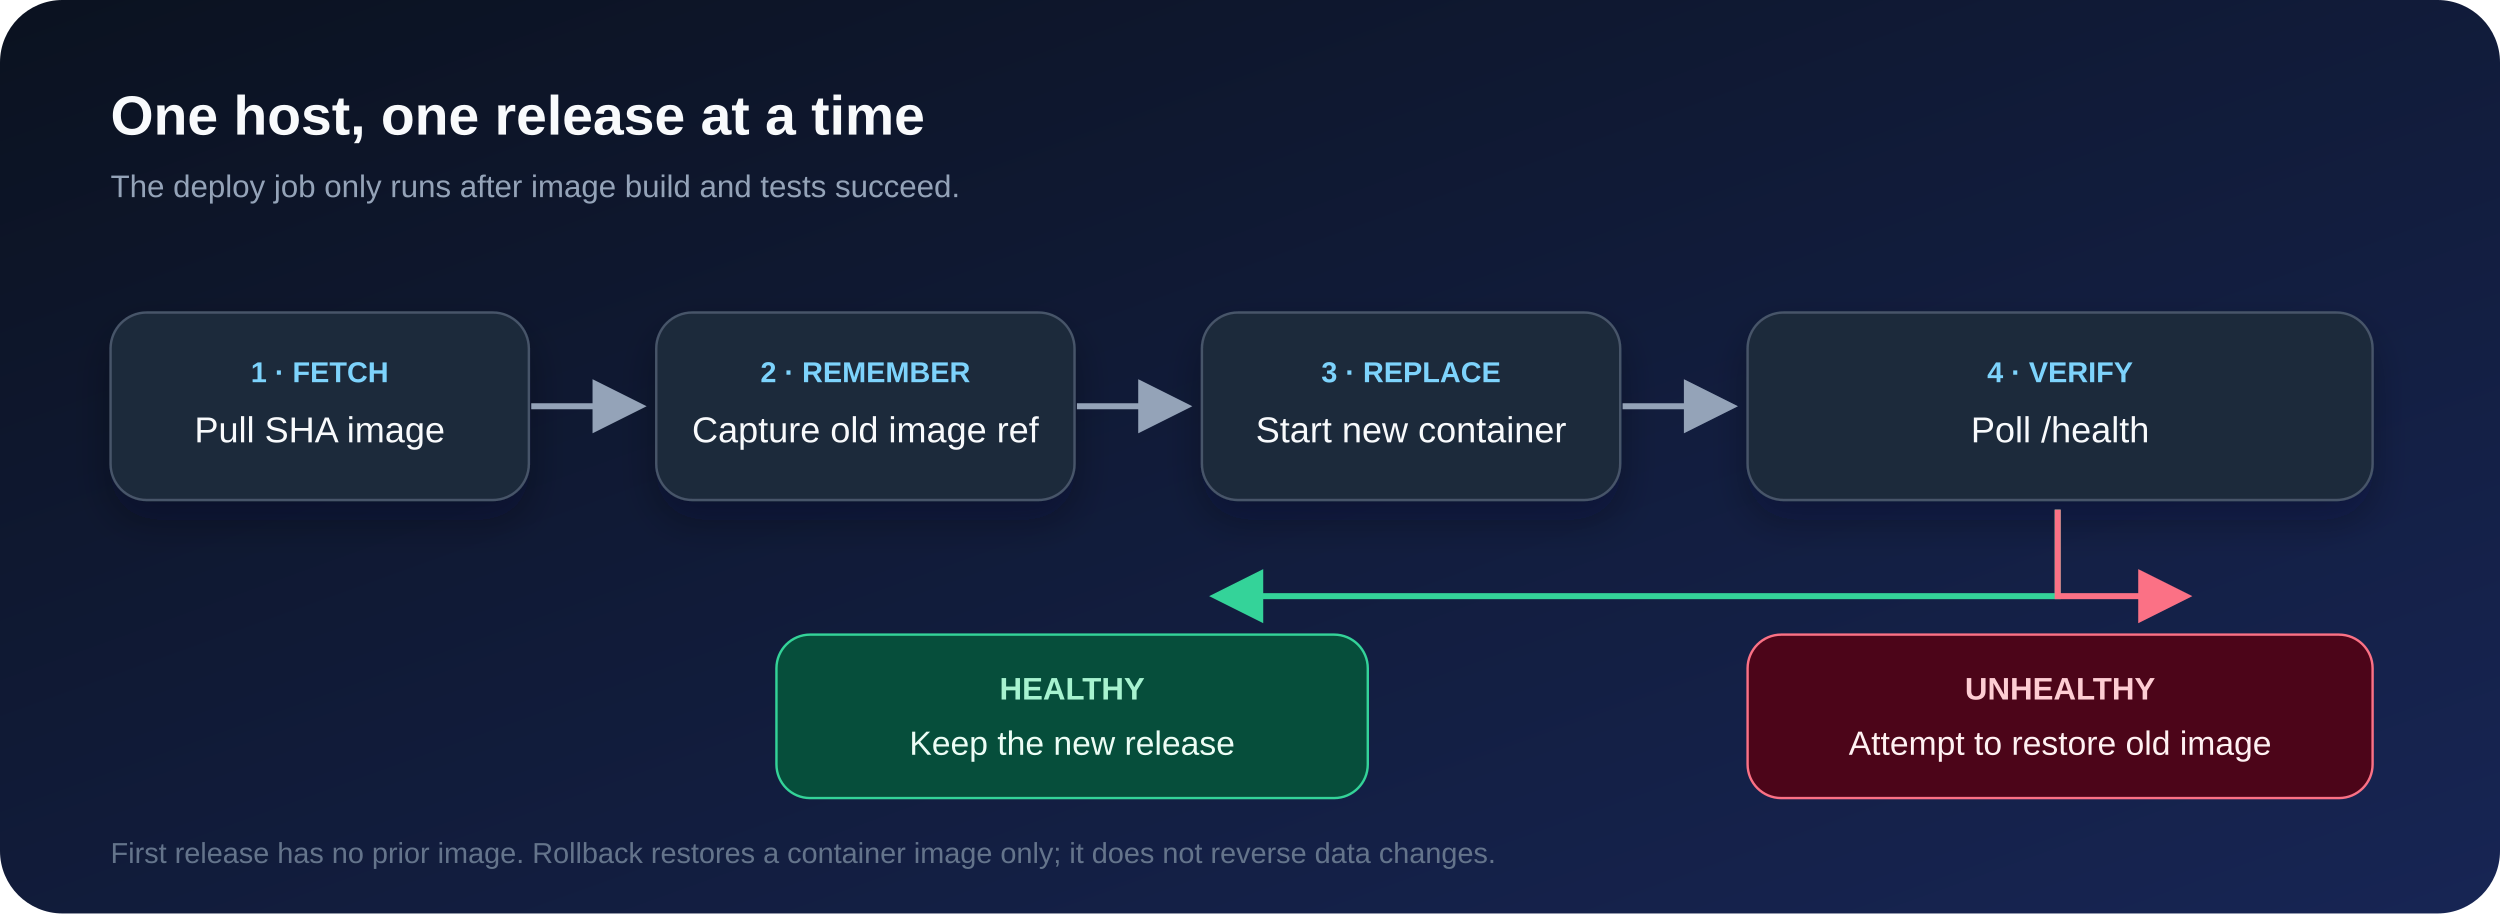
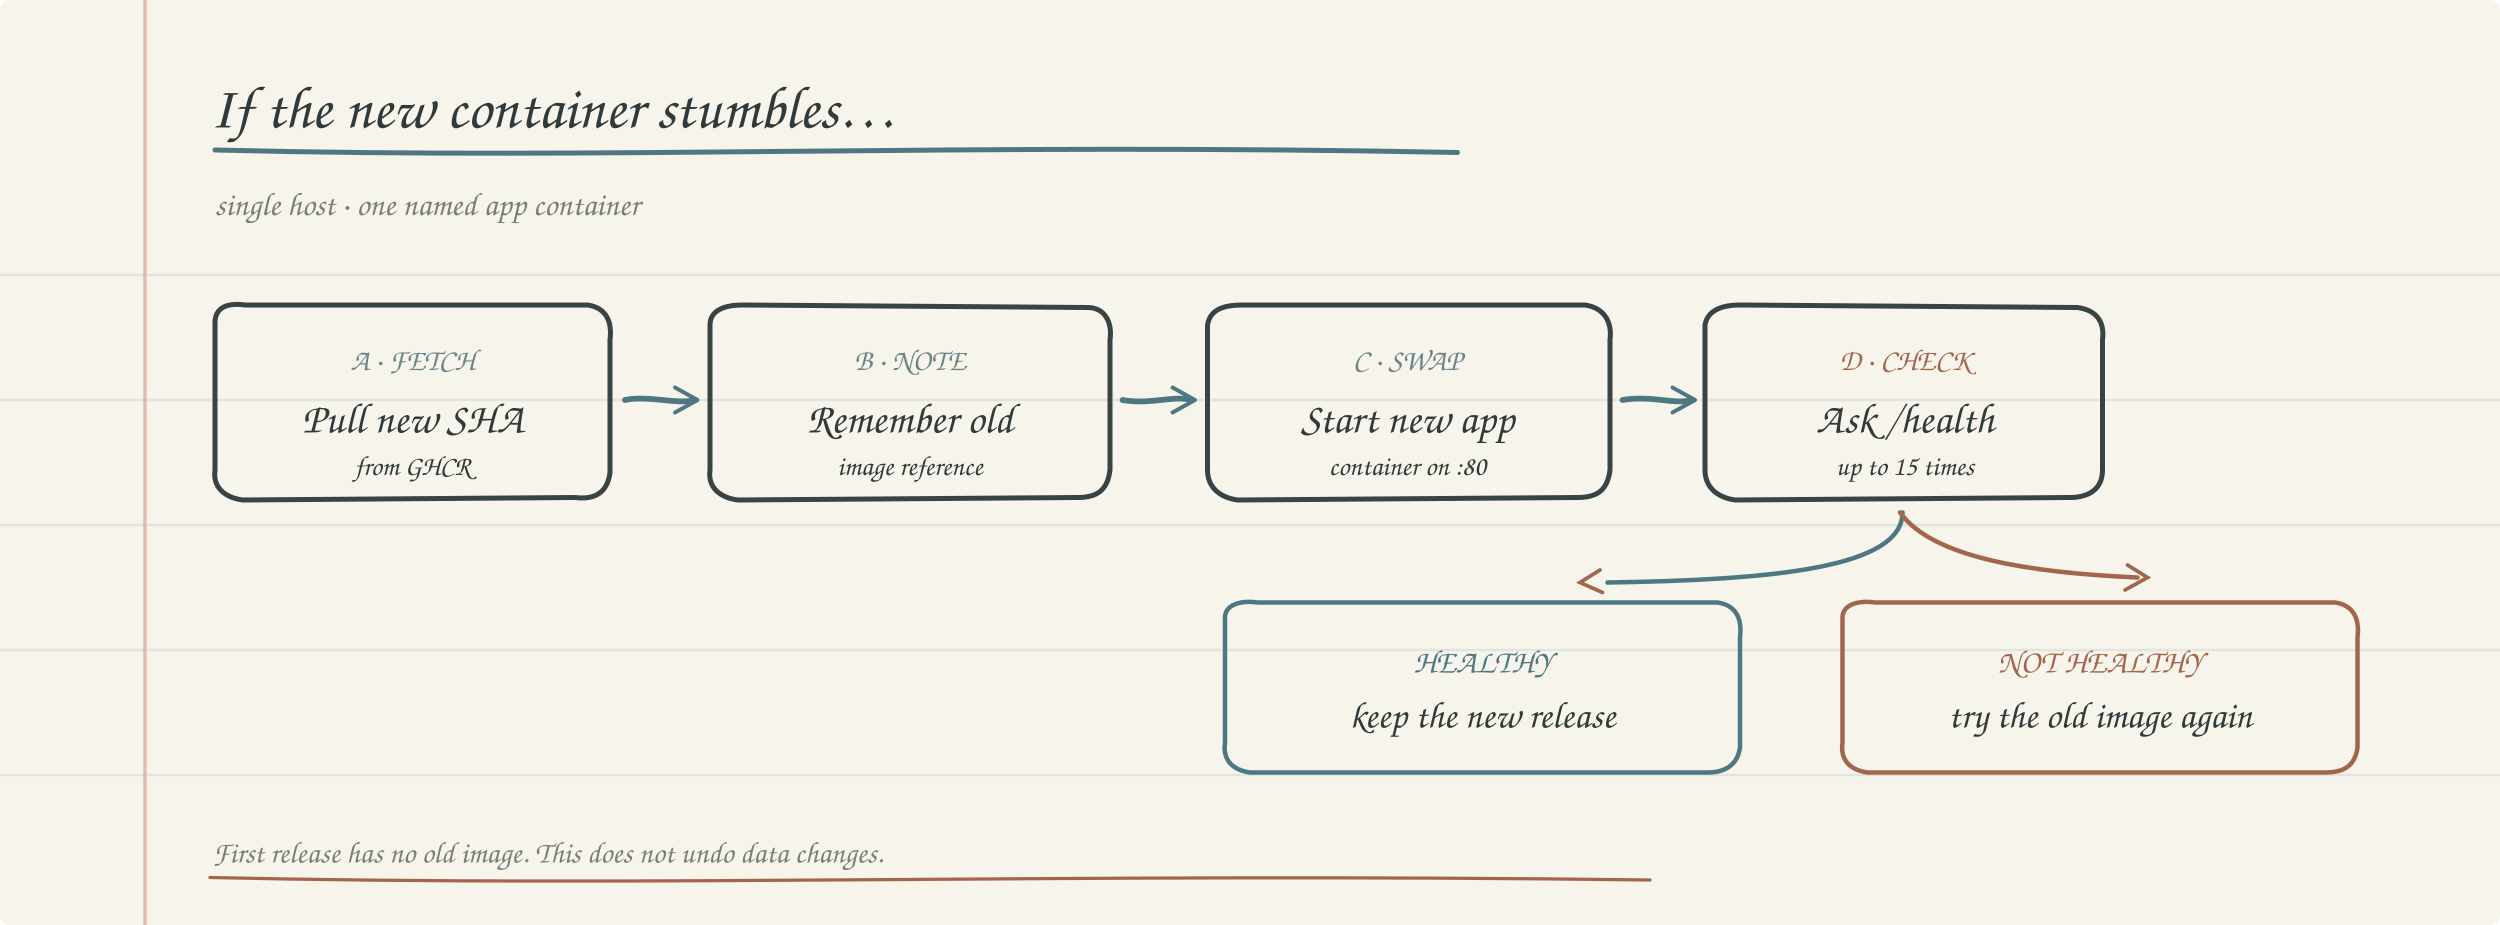
- <svg xmlns="http://www.w3.org/2000/svg" width="1040" height="380" viewBox="0 0 1040 380" role="img" aria-labelledby="title desc">
-   <defs>
-     <linearGradient id="bg" x1="0" y1="0" x2="1" y2="1">
-       <stop stop-color="#0b1220" />
-       <stop offset="1" stop-color="#172554" />
-     </linearGradient>
-     <filter id="shadow" x="-15%" y="-25%" width="130%" height="160%">
-       <feDropShadow dx="0" dy="8" stdDeviation="8" flood-color="#020617" flood-opacity=".3" />
-     </filter>
-     <marker id="arrow" markerWidth="9" markerHeight="9" refX="7" refY="4.5" orient="auto">
-       <path d="M0 0L9 4.5L0 9Z" fill="#94a3b8" />
-     </marker>
-     <marker id="greenArrow" markerWidth="9" markerHeight="9" refX="7" refY="4.5" orient="auto">
-       <path d="M0 0L9 4.5L0 9Z" fill="#34d399" />
-     </marker>
-     <marker id="redArrow" markerWidth="9" markerHeight="9" refX="7" refY="4.5" orient="auto">
-       <path d="M0 0L9 4.5L0 9Z" fill="#fb7185" />
-     </marker>
-   </defs>
-   <rect width="1040" height="380" rx="26" fill="url(#bg)" />
-   <text x="46" y="56" fill="#f8fafc" font-family="Segoe UI,Arial,sans-serif" font-size="23" font-weight="700">One host, one release at a time</text>
-   <text x="46" y="82" fill="#94a3b8" font-family="Segoe UI,Arial,sans-serif" font-size="13">The deploy job only runs after image build and tests succeed.</text>
-   <g filter="url(#shadow)">
-     <rect x="46" y="130" width="174" height="78" rx="15" fill="#1e293b" stroke="#475569" />
-     <rect x="273" y="130" width="174" height="78" rx="15" fill="#1e293b" stroke="#475569" />
-     <rect x="500" y="130" width="174" height="78" rx="15" fill="#1e293b" stroke="#475569" />
-     <rect x="727" y="130" width="260" height="78" rx="15" fill="#1e293b" stroke="#475569" />
+ <svg xmlns="http://www.w3.org/2000/svg" width="1000" height="370" viewBox="0 0 1000 370" role="img" aria-labelledby="title desc">
+   <rect width="1000" height="370" rx="4" fill="#f7f4eb" />
+   <path d="M58 0V370" stroke="#d79b91" stroke-width="1.4" opacity=".65" />
+   <g stroke="#a8bac0" stroke-width="1" opacity=".28">
+     <path d="M0 110H1000M0 160H1000M0 210H1000M0 260H1000M0 310H1000" />
  </g>
-   <g stroke="#94a3b8" stroke-width="2.5" fill="none" marker-end="url(#arrow)">
-     <path d="M221 169H264" />
-     <path d="M448 169H491" />
-     <path d="M675 169H718" />
+   <text x="84" y="51" fill="#303a3a" font-family="Segoe Print,Comic Sans MS,cursive" font-size="24" font-weight="600">If the new container stumbles…</text>
+   <path d="M86 60C246 64 384 57 583 61" fill="none" stroke="#4d7881" stroke-width="2" stroke-linecap="round" />
+   <text x="86" y="86" fill="#777e78" font-family="Segoe Print,Comic Sans MS,cursive" font-size="13">single host · one named app container</text>
+   <g fill="none" stroke="#384344" stroke-width="2" stroke-linecap="round" stroke-linejoin="round">
+     <path d="M86 129C86 123 91 121 98 122L235 122C242 123 245 128 244 136L244 189C243 197 238 200 230 199L97 200C90 199 85 195 86 188Z" />
+     <path d="M284 130C284 124 290 122 297 122L435 123C442 123 445 129 444 136L444 188C443 196 439 199 431 199L295 200C288 199 283 195 284 188Z" />
+     <path d="M483 130C484 124 489 122 497 122L634 122C641 123 645 128 644 136L644 188C643 196 639 199 631 199L495 200C488 199 483 195 483 188Z" />
+     <path d="M682 130C683 124 689 122 696 122L831 123C838 124 842 128 841 136L841 188C841 196 835 199 828 199L694 200C687 199 682 195 682 188Z" />
  </g>
-   <g font-family="Segoe UI,Arial,sans-serif" text-anchor="middle">
-     <text x="133" y="159" fill="#7dd3fc" font-size="12" font-weight="700">1 · FETCH</text>
-     <text x="133" y="184" fill="#f8fafc" font-size="15">Pull SHA image</text>
-     <text x="360" y="159" fill="#7dd3fc" font-size="12" font-weight="700">2 · REMEMBER</text>
-     <text x="360" y="184" fill="#f8fafc" font-size="15">Capture old image ref</text>
-     <text x="587" y="159" fill="#7dd3fc" font-size="12" font-weight="700">3 · REPLACE</text>
-     <text x="587" y="184" fill="#f8fafc" font-size="15">Start new container</text>
-     <text x="857" y="159" fill="#7dd3fc" font-size="12" font-weight="700">4 · VERIFY</text>
-     <text x="857" y="184" fill="#f8fafc" font-size="15">Poll /health</text>
+   <g fill="#303a3a" font-family="Segoe Print,Comic Sans MS,cursive" text-anchor="middle">
+     <text x="165" y="148" font-size="12" fill="#6a8588">A · FETCH</text>
+     <text x="165" y="173" font-size="17">Pull new SHA</text>
+     <text x="165" y="190" font-size="11">from GHCR</text>
+     <text x="364" y="148" font-size="12" fill="#6a8588">B · NOTE</text>
+     <text x="364" y="173" font-size="17">Remember old</text>
+     <text x="364" y="190" font-size="11">image reference</text>
+     <text x="563" y="148" font-size="12" fill="#6a8588">C · SWAP</text>
+     <text x="563" y="173" font-size="17">Start new app</text>
+     <text x="563" y="190" font-size="11">container on :80</text>
+     <text x="762" y="148" font-size="12" fill="#a2664d">D · CHECK</text>
+     <text x="762" y="173" font-size="17">Ask /health</text>
+     <text x="762" y="190" font-size="11">up to 15 times</text>
  </g>
-   <path d="M856 212V248H508" stroke="#34d399" stroke-width="2.5" fill="none" marker-end="url(#greenArrow)" />
-   <path d="M856 212V248H907" stroke="#fb7185" stroke-width="2.5" fill="none" marker-end="url(#redArrow)" />
-   <rect x="323" y="264" width="246" height="68" rx="14" fill="#064e3b" stroke="#34d399" />
-   <rect x="727" y="264" width="260" height="68" rx="14" fill="#4c0519" stroke="#fb7185" />
-   <text x="446" y="291" fill="#a7f3d0" font-family="Segoe UI,Arial,sans-serif" font-size="13" font-weight="700" text-anchor="middle">HEALTHY</text>
-   <text x="446" y="314" fill="#ecfdf5" font-family="Segoe UI,Arial,sans-serif" font-size="14" text-anchor="middle">Keep the new release</text>
-   <text x="857" y="291" fill="#fecdd3" font-family="Segoe UI,Arial,sans-serif" font-size="13" font-weight="700" text-anchor="middle">UNHEALTHY</text>
-   <text x="857" y="314" fill="#fff1f2" font-family="Segoe UI,Arial,sans-serif" font-size="14" text-anchor="middle">Attempt to restore old image</text>
-   <text x="46" y="359" fill="#64748b" font-family="Segoe UI,Arial,sans-serif" font-size="12">First release has no prior image. Rollback restores a container image only; it does not reverse data changes.</text>
+   <g fill="none" stroke="#4d7881" stroke-width="2.3" stroke-linecap="round" stroke-linejoin="round">
+     <path d="M250 160C259 158 272 162 277 160M449 160C460 162 470 158 476 160M649 160C660 158 671 162 676 160" />
+     <path d="M270 155L279 160L270 165M469 155L478 160L469 165M669 155L678 160L669 165" stroke-width="1.6" />
+   </g>
+   <path d="M761 205C761 227 710 232 643 233" fill="none" stroke="#4d7881" stroke-width="1.8" stroke-linecap="round" />
+   <path d="M760 205C773 223 811 229 855 231" fill="none" stroke="#a2664d" stroke-width="1.8" stroke-linecap="round" />
+   <path d="M640 228L632 233L641 237M851 226L859 231L850 236" fill="none" stroke="#a2664d" stroke-width="1.5" stroke-linecap="round" />
+   <g fill="none" stroke-width="1.8" stroke-linecap="round" stroke-linejoin="round">
+     <path d="M490 247C490 242 496 240 503 241L687 241C694 242 697 247 696 255L696 299C695 306 690 309 683 309L500 309C493 308 489 304 490 297Z" stroke="#4d7881" />
+     <path d="M737 247C737 242 743 240 750 241L934 241C941 242 944 247 943 255L943 299C942 306 938 309 930 309L747 309C740 308 736 304 737 297Z" stroke="#a2664d" />
+   </g>
+   <g font-family="Segoe Print,Comic Sans MS,cursive" text-anchor="middle">
+     <text x="593" y="269" fill="#4d7881" font-size="13">HEALTHY</text>
+     <text x="593" y="291" fill="#303a3a" font-size="15">keep the new release</text>
+     <text x="840" y="269" fill="#a2664d" font-size="13">NOT HEALTHY</text>
+     <text x="840" y="291" fill="#303a3a" font-size="15">try the old image again</text>
+   </g>
+   <text x="85" y="345" fill="#777e78" font-family="Segoe Print,Comic Sans MS,cursive" font-size="12">First release has no old image. This does not undo data changes.</text>
+   <path d="M84 351C261 355 426 349 660 352" fill="none" stroke="#a2664d" stroke-width="1.3" stroke-linecap="round" />
</svg>
